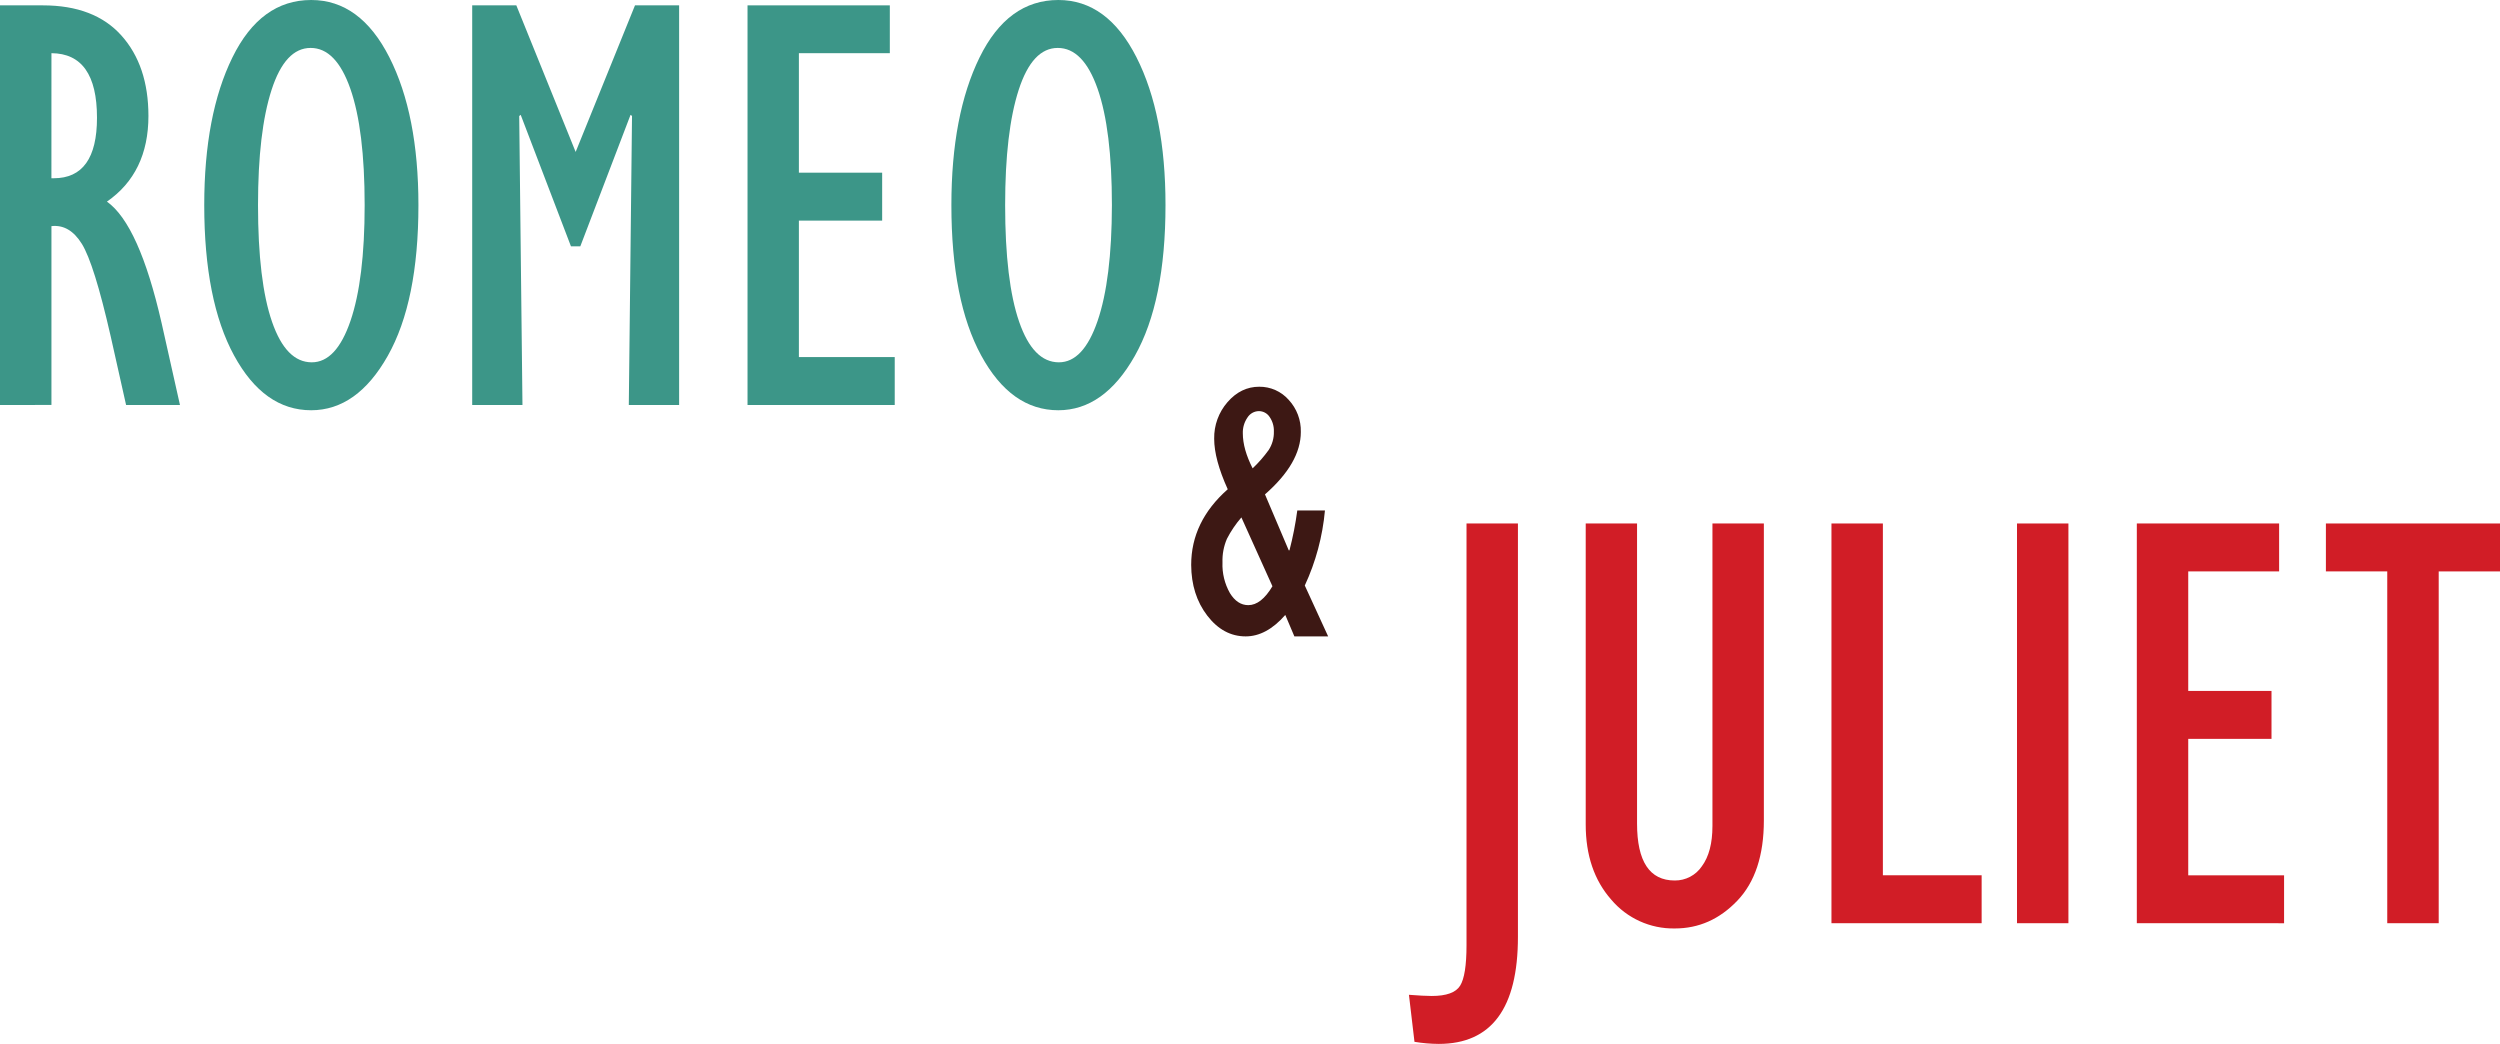
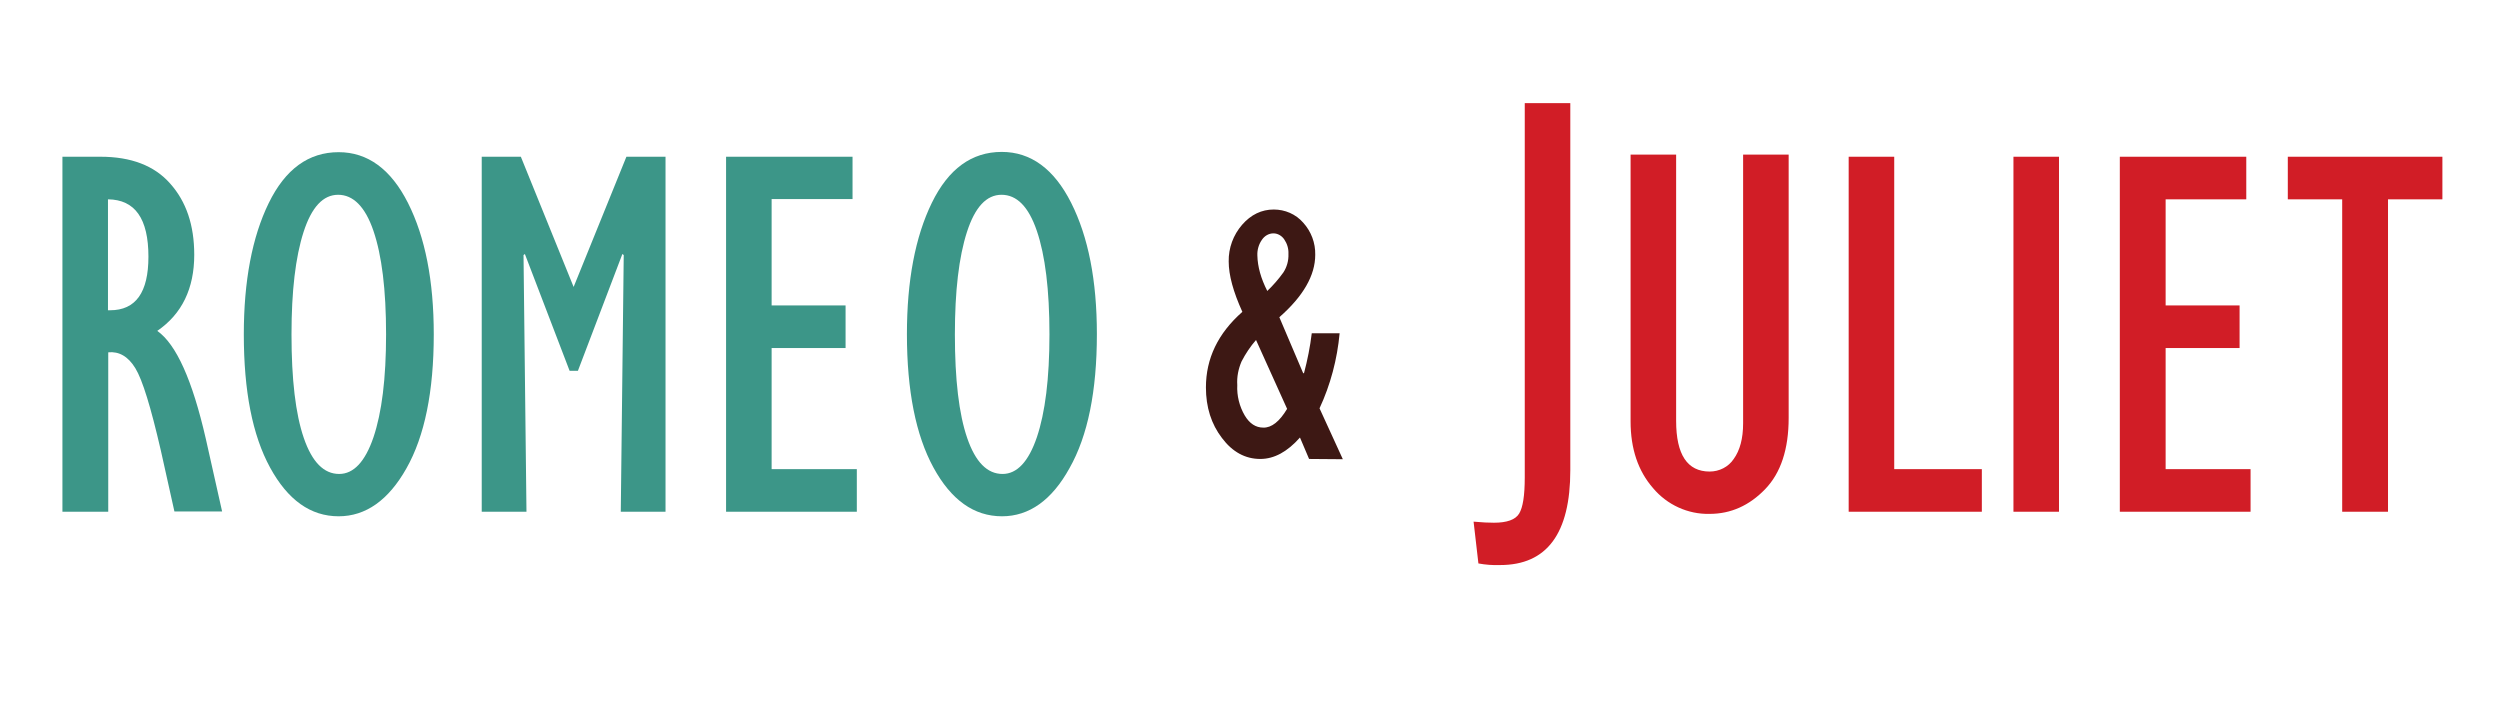
- <svg xmlns="http://www.w3.org/2000/svg" viewBox="0 0 933.08 389.61">
-   <defs>
-     <style>.cls-1{fill:#3c9688;}.cls-2{fill:#3d1814;}.cls-3{fill:#d11d26;}</style>
-   </defs>
-   <g id="Layer_2" data-name="Layer 2">
-     <g id="Layer_6" data-name="Layer 6">
-       <path class="cls-1" d="M0,151.16V2H16Q35.23,2,45.31,13.25t10.09,30q0,21.27-15.49,32,12,8.51,20.39,45.26l6.87,30.65H47.06l-5.77-25.74Q35.12,98.37,30.54,91t-11.34-6.6v66.74ZM19.19,66.53h.87q16.14,0,16.14-22.58,0-24-17-24.1Z" />
-       <path class="cls-1" d="M116.15,153.12q-17.67,0-28.79-20.45T76.23,76.56q0-33.7,10.52-55.13T116.15,0q18.32,0,29.17,21.38t10.85,55.18q0,36-11.45,56.27T116.15,153.12Zm-.22-135.23q-9.49,0-14.56,15.62T96.3,76.56q0,28.41,5.23,43.54t14.83,15.13q9.16,0,14.45-15.46t5.29-43.22q0-28.19-5.34-43.43T115.93,17.89Z" />
-       <path class="cls-1" d="M214.85,56.71,237,2h16.47V151.16H234.69l1.2-107.86-.55-.44L216.59,91.94H213.1L194.34,42.86l-.55.44L195,151.16H176.24V2h16.47Z" />
-       <path class="cls-1" d="M279,151.16V2h53.11V19.85H298.17v44.6h31.08V82.34H298.17v50.93h35.77v17.89Z" />
-       <path class="cls-1" d="M395,153.12q-17.67,0-28.79-20.45T355.09,76.56q0-33.7,10.52-55.13T395,0q18.32,0,29.17,21.38T435,76.56q0,36-11.45,56.27T395,153.12Zm-.22-135.23q-9.49,0-14.56,15.62t-5.07,43.05q0,28.41,5.23,43.54t14.83,15.13q9.16,0,14.45-15.46T415,76.56q0-28.19-5.34-43.43T394.79,17.89Z" />
-       <path class="cls-2" d="M483.1,237.52l-3.39-8q-7,8-14.78,8-8.39,0-14.34-7.75t-6-18.94q0-16.17,13.64-28.22-5.06-11.18-5.06-18.84a20.24,20.24,0,0,1,5-13.71q5-5.72,11.81-5.72a14.48,14.48,0,0,1,11,4.89,17,17,0,0,1,4.53,12q0,11.58-13.38,23.29L481,205.4h.27a123.47,123.47,0,0,0,2.92-14.87h10.32a84.53,84.53,0,0,1-7.52,28l8.72,19Zm-8.19-18.72-11.58-25.68a40,40,0,0,0-5.41,8,20.54,20.54,0,0,0-1.65,8.8,21.5,21.5,0,0,0,2.77,11.44q2.77,4.5,6.85,4.5Q470.71,225.87,474.92,218.8Zm-7.39-44a47.64,47.64,0,0,0,6-6.86,12,12,0,0,0,1.93-6.85,9,9,0,0,0-1.6-5.49,4.8,4.8,0,0,0-4-2.16,5.11,5.11,0,0,0-4.26,2.4,9.85,9.85,0,0,0-1.73,5.92Q463.87,167.63,467.53,174.82Z" />
-       <path class="cls-3" d="M527.93,388.84l-2.07-17.55q5.45.43,8.51.44,8.18,0,10.58-3.81t2.4-15.15V195.38h19.19V349.7q0,39.91-29.55,39.92A57.51,57.51,0,0,1,527.93,388.84Z" />
-       <path class="cls-3" d="M591.84,195.38H611v112q0,21.25,14.07,21.25a12.06,12.06,0,0,0,10.14-5.34q3.93-5.34,3.93-15V195.38h19.19v110.8q0,19.63-9.92,30T625.1,346.53a30.33,30.33,0,0,1-23.77-10.8q-9.49-10.8-9.49-28Z" />
-       <path class="cls-3" d="M683.56,344.57V195.38h19.19V326.68h36.86v17.89Z" />
-       <path class="cls-3" d="M752.81,344.57V195.38H772V344.57Z" />
-       <path class="cls-3" d="M797.53,344.57V195.38h53.11v17.89H816.72v44.6H847.8v17.89H816.72v50.93h35.77v17.89Z" />
-       <path class="cls-3" d="M891,344.57V213.26h-22.9V195.38h65v17.89h-22.9V344.57Z" />
+ <svg xmlns="http://www.w3.org/2000/svg" version="1.1" x="0px" y="0px" viewBox="0 0 933.1 269.6" style="enable-background:new 0 0 933.1 269.6;" xml:space="preserve">
+   <style type="text/css">
+ 	.st0{fill:#3C9688;}
+ 	.st1{fill:#3D1814;}
+ 	.st2{fill:#D11D26;}
+ </style>
+   <g id="Layer_1">
+     <g>
+       <path class="st0" d="M23.3,191V58.5h14.2c11.4,0,20.1,3.3,26,10c6,6.7,9,15.5,9,26.6c0,12.6-4.6,22.1-13.8,28.4    c7.1,5,13.1,18.4,18.1,40.2l6.1,27.2H65.1l-5.1-22.9c-3.7-16-6.8-26.2-9.5-30.6c-2.7-4.4-6.1-6.3-10.1-5.9V191L23.3,191z     M40.3,115.8h0.8c9.6,0,14.3-6.7,14.3-20c0-14.2-5-21.3-15.1-21.4L40.3,115.8z" />
+       <path class="st0" d="M126.4,192.7c-10.5,0-19-6.1-25.6-18.2S91,145.9,91,124.8c0-19.9,3.1-36.3,9.3-49c6.2-12.7,14.9-19,26.1-19    c10.8,0,19.5,6.3,25.9,19c6.4,12.7,9.6,29,9.6,49c0,21.3-3.4,38-10.2,50C145,186.7,136.5,192.7,126.4,192.7z M126.2,72.7    c-5.6,0-9.9,4.6-12.9,13.9s-4.5,22-4.5,38.2c0,16.8,1.5,29.7,4.6,38.7c3.1,9,7.5,13.4,13.2,13.4c5.4,0,9.7-4.6,12.8-13.7    c3.1-9.2,4.7-21.9,4.7-38.4c0-16.7-1.6-29.5-4.7-38.6S131.8,72.7,126.2,72.7z" />
+       <path class="st0" d="M214.1,107.1l19.7-48.6h14.6V191h-16.7l1.1-95.8l-0.5-0.4l-16.6,43.6h-3.1l-16.7-43.6l-0.5,0.4l1.1,95.8    h-16.7V58.5h14.6L214.1,107.1z" />
+       <path class="st0" d="M271,191V58.5h47.2v15.8H288V114h27.6v15.9H288v45.2h31.8V191L271,191z" />
+       <path class="st0" d="M374,192.7c-10.5,0-19-6.1-25.6-18.2s-9.9-28.7-9.9-49.8c0-19.9,3.1-36.3,9.3-49s14.9-19,26.1-19    c10.8,0,19.5,6.3,25.9,19s9.6,29,9.6,49c0,21.3-3.4,38-10.2,50C392.6,186.7,384.1,192.7,374,192.7z M373.8,72.7    c-5.6,0-9.9,4.6-12.9,13.9s-4.5,22-4.5,38.2c0,16.8,1.5,29.7,4.6,38.7s7.5,13.4,13.2,13.4c5.4,0,9.7-4.6,12.8-13.7    c3.1-9.2,4.7-21.9,4.7-38.4c0-16.7-1.6-29.5-4.7-38.6S379.5,72.7,373.8,72.7L373.8,72.7z" />
+     </g>
+   </g>
+   <g id="Layer_3_1_">
+     <path class="st1" d="M488.6,171.3l-3.4-8c-4.7,5.3-9.6,8-14.8,8c-5.6,0-10.4-2.6-14.3-7.8c-4-5.2-6-11.5-6-18.9   c0-10.8,4.5-20.2,13.6-28.2c-3.4-7.5-5.1-13.7-5.1-18.8c-0.1-5,1.7-9.9,5-13.7c3.3-3.8,7.3-5.7,11.8-5.7c4.2,0,8.2,1.7,11,4.9   c3,3.3,4.6,7.6,4.5,12c0,7.7-4.5,15.5-13.4,23.3l8.9,20.9h0.3c1.3-4.9,2.3-9.9,2.9-14.9H500c-0.9,9.7-3.4,19.2-7.5,28l8.7,19   L488.6,171.3z M480.4,152.6l-11.6-25.7c-2.1,2.4-3.9,5.1-5.4,8c-1.2,2.8-1.8,5.8-1.6,8.8c-0.2,4,0.8,8,2.8,11.4   c1.8,3,4.1,4.5,6.9,4.5C474.6,159.7,477.6,157.3,480.4,152.6L480.4,152.6z M473,108.6c2.2-2.1,4.2-4.4,6-6.9c1.3-2,2-4.4,1.9-6.9   c0.1-2-0.5-3.9-1.6-5.5c-0.9-1.3-2.4-2.2-4-2.2c-1.7,0-3.3,0.9-4.3,2.4c-1.2,1.7-1.8,3.8-1.7,5.9C469.4,99.5,470.6,103.9,473,108.6   L473,108.6z" />
+   </g>
+   <g id="Layer_2_1_">
+     <g>
+       <path class="st2" d="M551.8,210.3l-1.8-15.6c3.2,0.3,5.7,0.4,7.6,0.4c4.8,0,8-1.1,9.4-3.4c1.4-2.3,2.1-6.7,2.1-13.5V38.5h17v137    c0,23.6-8.7,35.4-26.2,35.4C557.2,211,554.5,210.8,551.8,210.3z" />
+       <path class="st2" d="M608.6,57.7h17v99.4c0,12.6,4.2,18.9,12.5,18.9c3.6,0,7-1.7,9-4.7c2.3-3.2,3.5-7.6,3.5-13.3V57.7h17V156    c0,11.6-2.9,20.5-8.8,26.6c-5.9,6.1-12.8,9.2-20.7,9.2c-8.1,0.2-15.9-3.4-21.1-9.6c-5.6-6.4-8.4-14.7-8.4-24.9L608.6,57.7z" />
+       <path class="st2" d="M690,191V58.5h17v116.6h32.7V191H690z" />
+       <path class="st2" d="M751.5,191V58.5h17V191H751.5z" />
+       <path class="st2" d="M791.2,191V58.5h47.2v15.9h-30.1V114h27.6v15.9h-27.6v45.2H840V191L791.2,191z" />
+       <path class="st2" d="M874.2,191V74.4h-20.3V58.5h57.7v15.9h-20.3V191H874.2z" />
    </g>
  </g>
</svg>
